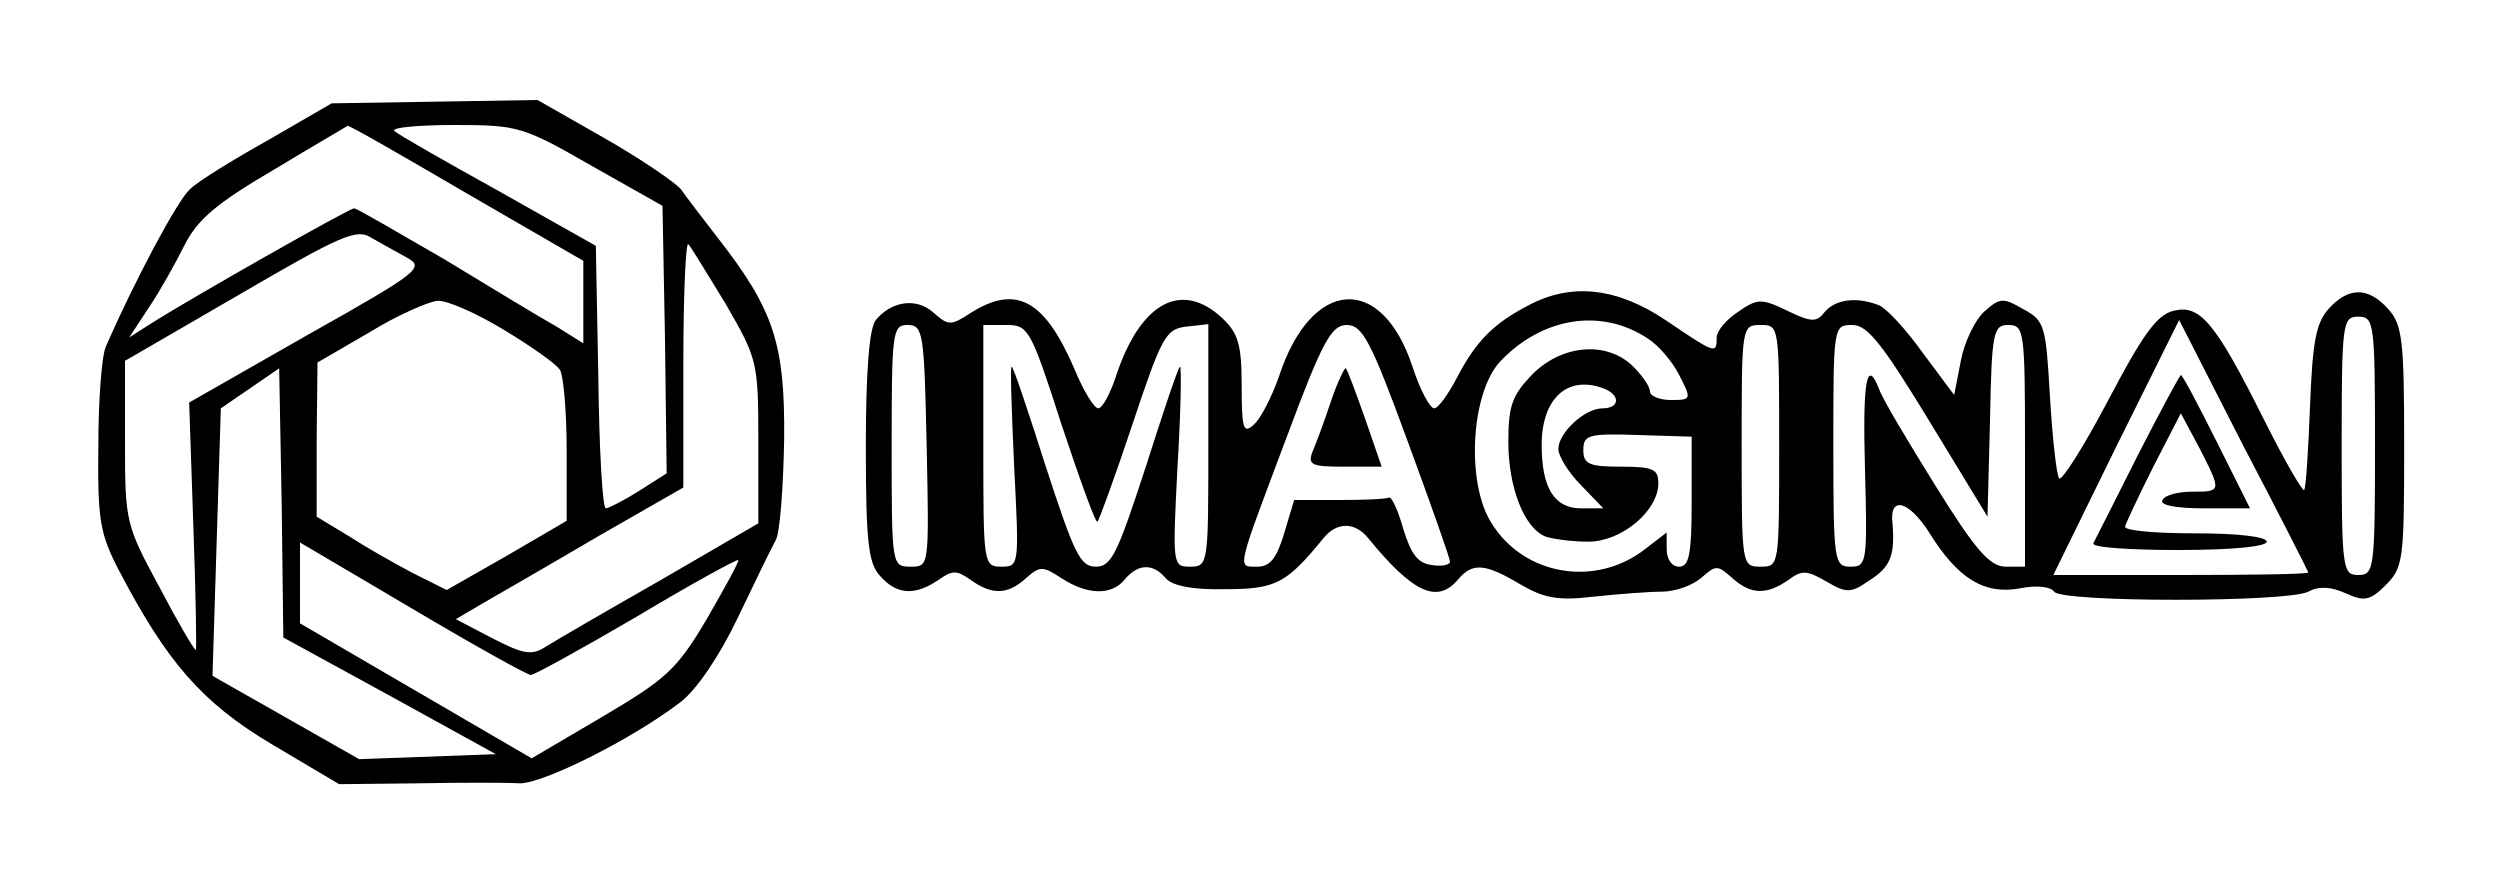
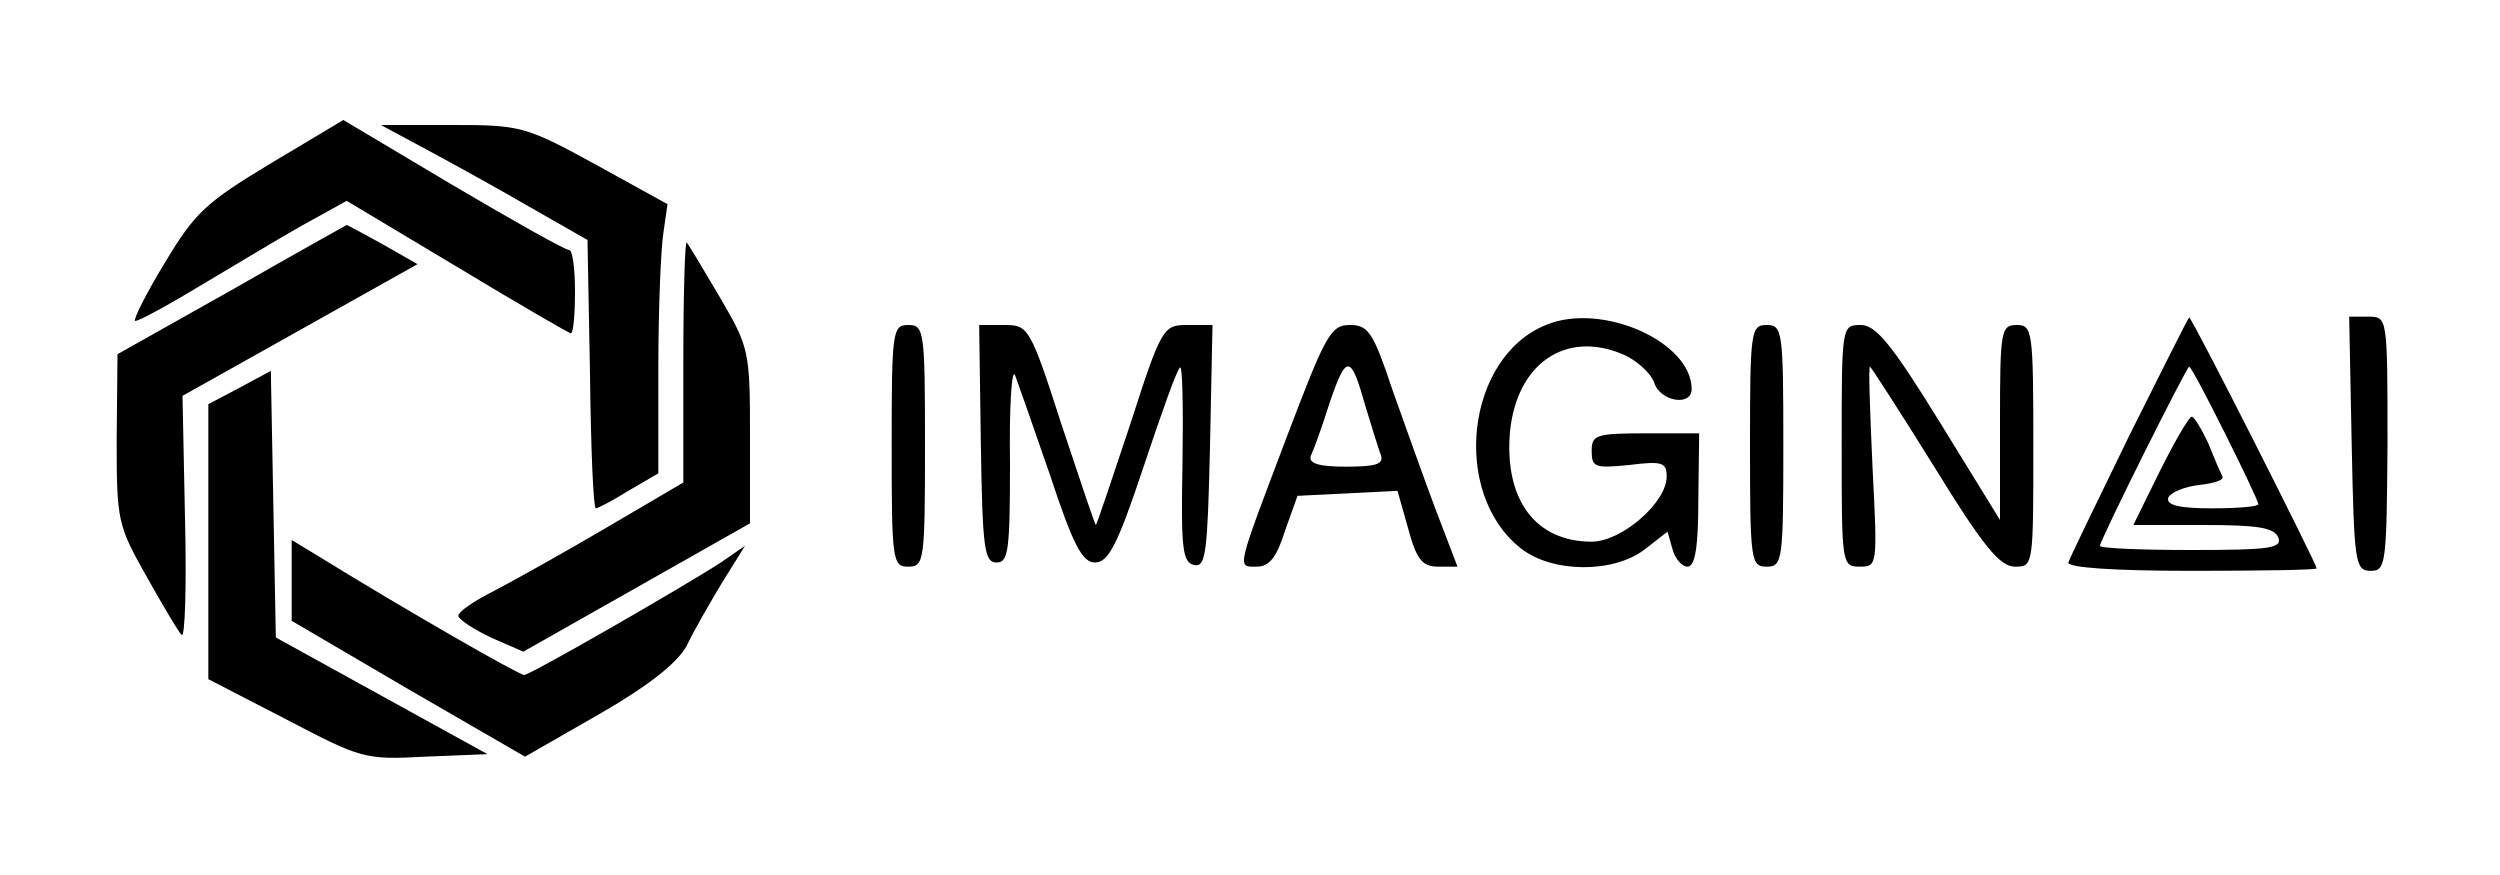
- <svg xmlns="http://www.w3.org/2000/svg" version="1.0" width="300pt" height="106pt" viewBox="0 0 300 106" preserveAspectRatio="xMidYMid meet">
-   <g transform="translate(0,106) scale(0.1,-0.1)" fill="#000000" stroke="none">
-     <path d="M322 892 c-43 -24 -85 -50 -94 -59 -15 -13 -68 -113 -101 -189 -5 -11 -9 -65 -9 -120 -1 -88 2 -105 25 -149 57 -109 99 -158 183 -208 l81 -48 94 1 c52 1 107 1 123 0 28 0 133 52 192 97 19 14 47 55 69 101 20 42 41 85 46 94 5 9 9 64 10 121 1 114 -12 155 -80 242 -17 22 -37 48 -44 58 -8 9 -49 37 -93 62 l-79 45 -123 -2 -124 -2 -76 -44z m238 -64 l140 -81 0 -50 0 -49 -32 20 c-18 10 -79 47 -135 81 -57 33 -105 61 -108 61 -6 0 -198 -109 -245 -139 l-25 -16 23 35 c13 19 32 53 43 75 16 32 39 51 107 91 48 29 88 52 89 53 2 1 66 -36 143 -81z m150 33 l85 -48 3 -161 2 -160 -33 -21 c-19 -12 -37 -21 -40 -21 -4 0 -8 71 -9 157 l-3 158 -117 66 c-65 36 -121 68 -125 72 -3 4 29 7 73 7 76 0 82 -2 164 -49z m-222 -110 c22 -12 16 -17 -119 -93 l-142 -81 5 -148 c3 -82 4 -149 3 -149 -2 0 -22 34 -44 76 -40 74 -41 78 -41 173 l0 98 138 80 c120 70 140 79 157 68 11 -6 30 -17 43 -24z m383 -56 c38 -66 39 -69 39 -165 l0 -98 -117 -68 c-65 -37 -127 -73 -138 -80 -17 -11 -27 -9 -64 10 l-44 23 34 20 c19 11 80 46 136 79 l103 59 0 149 c0 82 3 147 6 143 3 -3 23 -36 45 -72z m-266 -31 c33 -20 63 -41 67 -48 4 -6 8 -49 8 -96 l0 -85 -72 -42 -72 -41 -40 20 c-23 12 -58 32 -78 45 l-38 23 0 93 1 92 62 36 c34 21 71 37 82 38 11 1 47 -15 80 -35z m-137 -439 l127 -70 -82 -3 -82 -3 -88 50 -88 50 5 161 5 160 35 24 35 24 3 -162 2 -161 128 -70z m169 25 c4 0 62 32 127 70 65 39 120 69 122 68 1 -2 -16 -33 -38 -71 -36 -61 -49 -72 -125 -117 l-85 -50 -139 81 -139 81 0 49 0 48 134 -79 c74 -44 139 -80 143 -80z" />
-     <path d="M1835 694 c-43 -22 -64 -44 -86 -86 -11 -21 -23 -38 -28 -38 -5 0 -17 22 -26 50 -37 112 -121 107 -160 -11 -9 -26 -23 -53 -31 -59 -12 -11 -14 -4 -14 47 0 49 -4 63 -23 81 -49 46 -98 19 -127 -67 -7 -22 -17 -41 -22 -41 -5 0 -18 21 -29 48 -36 83 -70 101 -125 66 -23 -15 -26 -15 -44 1 -20 18 -50 14 -69 -9 -8 -9 -12 -64 -12 -151 0 -115 3 -141 17 -156 20 -23 42 -24 70 -5 17 12 22 12 39 0 25 -18 44 -18 66 2 17 15 20 15 43 0 31 -20 60 -21 76 -1 16 19 34 19 49 1 8 -9 32 -14 72 -13 60 0 73 7 117 61 16 20 38 20 54 0 54 -66 83 -79 108 -49 17 20 32 19 74 -6 29 -17 46 -20 88 -15 29 3 66 6 82 6 17 0 38 8 48 17 17 15 19 15 36 0 23 -21 42 -21 68 -3 16 12 22 12 46 -2 24 -14 29 -14 52 2 25 16 30 30 27 68 -4 33 19 28 44 -11 34 -55 66 -75 109 -67 20 4 37 2 41 -4 8 -13 280 -13 305 0 13 7 27 6 45 -2 22 -10 29 -9 48 10 21 21 22 31 22 166 0 127 -2 146 -19 165 -24 27 -48 27 -72 0 -15 -17 -19 -40 -22 -117 -2 -53 -5 -98 -7 -100 -2 -2 -24 36 -48 84 -59 118 -77 139 -109 131 -20 -5 -37 -29 -78 -107 -29 -55 -56 -98 -59 -94 -3 3 -8 47 -11 97 -5 86 -6 92 -32 106 -24 14 -28 14 -47 -3 -11 -10 -24 -37 -28 -59 l-8 -41 -38 51 c-20 28 -44 54 -53 57 -26 10 -51 7 -64 -8 -10 -13 -16 -13 -45 1 -31 15 -36 15 -59 -1 -14 -9 -26 -23 -26 -31 0 -20 -1 -20 -60 20 -59 40 -114 46 -165 19z m142 -40 c13 -8 30 -28 38 -44 15 -29 15 -30 -10 -30 -14 0 -25 5 -25 10 0 6 -9 19 -20 30 -31 31 -85 27 -121 -9 -24 -25 -29 -37 -29 -81 0 -55 19 -104 45 -114 9 -3 32 -6 51 -6 40 0 84 37 84 70 0 17 -6 20 -45 20 -38 0 -45 3 -45 20 0 18 6 20 65 18 l65 -2 0 -78 c0 -63 -3 -78 -15 -78 -9 0 -15 9 -15 21 l0 20 -26 -20 c-59 -46 -145 -32 -184 31 -31 48 -25 156 10 194 50 53 121 65 177 28z m793 -281 c0 -2 -69 -3 -153 -3 l-153 0 75 153 76 153 77 -151 c43 -82 78 -151 78 -152z m80 152 c0 -148 -1 -155 -20 -155 -19 0 -20 7 -20 155 0 148 1 155 20 155 19 0 20 -7 20 -155z m-1738 0 c3 -145 3 -145 -19 -145 -23 0 -23 1 -23 145 0 137 1 145 19 145 19 0 20 -9 23 -145z m162 25 c22 -66 41 -119 43 -116 2 2 21 54 42 117 35 105 40 114 64 117 l27 3 0 -145 c0 -143 0 -146 -22 -146 -21 0 -21 2 -15 120 4 66 5 120 3 120 -2 0 -20 -54 -41 -120 -34 -104 -41 -120 -60 -120 -19 0 -26 16 -60 120 -21 66 -39 120 -41 120 -2 0 0 -54 3 -120 6 -118 6 -120 -15 -120 -22 0 -22 3 -22 145 l0 145 28 0 c26 0 29 -5 66 -120z m415 -19 c28 -76 51 -141 51 -145 0 -4 -10 -6 -22 -4 -17 2 -25 14 -34 43 -6 22 -14 39 -17 38 -4 -2 -31 -3 -60 -3 l-54 0 -12 -40 c-9 -30 -17 -40 -32 -40 -25 0 -26 -7 36 158 42 113 53 132 71 132 19 0 29 -19 73 -139z m446 -6 c0 -144 0 -145 -22 -145 -23 0 -23 1 -23 145 0 144 0 145 23 145 22 0 22 -1 22 -145z m180 30 l70 -115 3 115 c2 107 4 115 22 115 19 0 20 -7 20 -145 l0 -145 -23 0 c-19 0 -36 19 -85 98 -33 53 -64 105 -67 115 -15 38 -20 11 -17 -98 3 -110 2 -115 -17 -115 -20 0 -21 5 -21 145 0 144 0 145 23 145 18 0 36 -23 92 -115z m-391 39 c21 -8 20 -24 -1 -24 -21 0 -53 -29 -53 -49 0 -8 12 -28 27 -43 l27 -28 -27 0 c-32 0 -47 25 -47 76 0 56 31 84 74 68z" />
-     <path d="M2565 513 c-27 -54 -51 -101 -53 -105 -2 -5 44 -8 102 -8 64 0 106 4 106 10 0 6 -35 10 -85 10 -47 0 -85 3 -85 8 1 4 16 36 34 72 l33 64 22 -41 c27 -53 27 -53 -8 -53 -17 0 -33 -4 -36 -10 -4 -6 15 -10 50 -10 l55 0 -40 80 c-22 44 -41 80 -43 80 -1 0 -25 -44 -52 -97z" />
-     <path d="M1597 578 c-8 -24 -18 -51 -22 -60 -6 -16 -1 -18 38 -18 l45 0 -20 58 c-11 31 -21 58 -23 60 -1 2 -10 -16 -18 -40z" />
+ <svg xmlns="http://www.w3.org/2000/svg" version="1.0" width="300pt" height="105pt" viewBox="0 0 300 105" preserveAspectRatio="xMidYMid meet">
+   <g transform="translate(0,105) scale(0.1,-0.1)" fill="#000000" stroke="none">
+     <path d="M325 854 c-78 -47 -91 -59 -127 -119 -22 -36 -38 -68 -36 -70 1 -2 35 16 73 39 39 23 95 57 125 74 l56 31 132 -79 c73 -44 135 -80 137 -80 3 0 5 23 5 50 0 28 -3 50 -7 50 -5 0 -67 35 -140 78 l-131 78 -87 -52z" />
+     <path d="M511 871 c30 -16 86 -47 124 -69 l70 -40 3 -161 c1 -88 4 -161 7 -161 2 0 20 9 39 21 l36 21 0 126 c0 70 3 143 6 162 l5 35 -87 48 c-84 46 -90 47 -172 47 l-85 0 54 -29z" />
+     <path d="M278 702 l-137 -77 -1 -102 c0 -98 1 -103 36 -165 19 -34 38 -66 42 -70 4 -4 6 59 4 140 l-3 147 141 79 141 79 -42 24 c-22 12 -42 23 -43 23 0 0 -63 -35 -138 -78z" />
+     <path d="M820 617 l0 -146 -92 -54 c-51 -30 -112 -64 -135 -76 -24 -12 -43 -25 -43 -30 0 -4 18 -16 39 -26 l39 -17 136 77 136 77 0 105 c0 102 -1 106 -36 166 -20 34 -38 64 -40 66 -2 2 -4 -61 -4 -142z" />
+     <path d="M1855 660 c-96 -39 -114 -202 -30 -268 38 -30 112 -30 149 -1 l27 21 6 -21 c3 -11 11 -21 18 -21 9 0 13 23 13 80 l1 80 -64 0 c-60 0 -65 -2 -65 -21 0 -20 4 -21 45 -17 40 5 45 3 45 -14 0 -31 -54 -78 -90 -78 -68 0 -105 51 -98 132 8 81 66 122 135 93 17 -7 34 -23 38 -34 7 -23 45 -29 45 -8 0 57 -108 105 -175 77z" />
+     <path d="M2555 527 c-38 -78 -71 -146 -73 -152 -1 -6 52 -10 148 -10 82 0 150 1 150 3 0 5 -150 302 -153 301 -1 0 -33 -64 -72 -142z m115 3 c22 -44 40 -82 40 -85 0 -3 -25 -5 -56 -5 -40 0 -55 4 -52 13 3 6 19 13 37 15 18 2 30 6 28 10 -2 4 -10 22 -17 40 -8 17 -17 32 -20 32 -3 0 -20 -29 -38 -65 l-32 -65 84 0 c65 0 85 -3 90 -15 5 -13 -11 -15 -104 -15 -61 0 -110 2 -110 5 0 7 104 215 107 215 2 0 21 -36 43 -80z" />
+     <path d="M2822 518 c3 -144 4 -153 23 -153 18 0 19 8 20 152 0 153 0 153 -23 153 l-23 0 3 -152z" />
+     <path d="M1070 515 c0 -138 1 -145 20 -145 19 0 20 7 20 145 0 138 -1 145 -20 145 -19 0 -20 -7 -20 -145z" />
+     <path d="M1177 518 c2 -126 4 -143 19 -143 14 0 16 14 16 120 -1 66 2 113 6 105 3 -8 22 -62 42 -120 28 -85 39 -105 54 -105 16 0 27 21 58 114 21 63 40 117 44 120 3 3 4 -48 3 -114 -2 -104 0 -120 14 -123 14 -3 16 14 19 142 l3 146 -30 0 c-29 0 -31 -2 -69 -120 -22 -66 -40 -120 -41 -120 -1 0 -19 54 -41 120 -38 118 -40 120 -69 120 l-30 0 2 -142z" />
+     <path d="M1545 528 c-62 -164 -61 -158 -37 -158 15 0 24 11 34 43 l15 42 60 3 60 3 13 -46 c10 -37 17 -45 36 -45 l23 0 -26 68 c-14 37 -37 102 -52 144 -23 69 -29 78 -51 78 -23 0 -29 -11 -75 -132z m94 33 c7 -23 15 -49 18 -57 4 -11 -6 -14 -42 -14 -33 0 -45 4 -42 13 3 6 14 36 23 65 20 58 25 57 43 -7z" />
+     <path d="M2100 515 c0 -138 1 -145 20 -145 19 0 20 7 20 145 0 138 -1 145 -20 145 -19 0 -20 -7 -20 -145z" />
+     <path d="M2210 515 c0 -142 0 -145 22 -145 21 0 21 2 15 120 -3 66 -5 120 -3 120 1 0 36 -54 77 -120 59 -96 79 -120 97 -120 22 0 22 1 22 145 0 138 -1 145 -20 145 -19 0 -20 -7 -20 -117 l0 -117 -72 117 c-58 94 -77 117 -95 117 -23 0 -23 -1 -23 -145z" />
+     <path d="M288 585 l-38 -20 0 -165 0 -165 93 -48 c90 -47 94 -49 167 -45 l75 3 -127 70 -127 70 -3 160 -3 160 -37 -20z" />
+     <path d="M350 353 l0 -48 140 -82 140 -81 89 51 c61 35 94 62 105 82 8 17 27 50 42 75 l28 45 -29 -20 c-48 -31 -229 -135 -236 -135 -6 0 -139 76 -246 142 l-33 20 0 -49z" />
  </g>
</svg>
